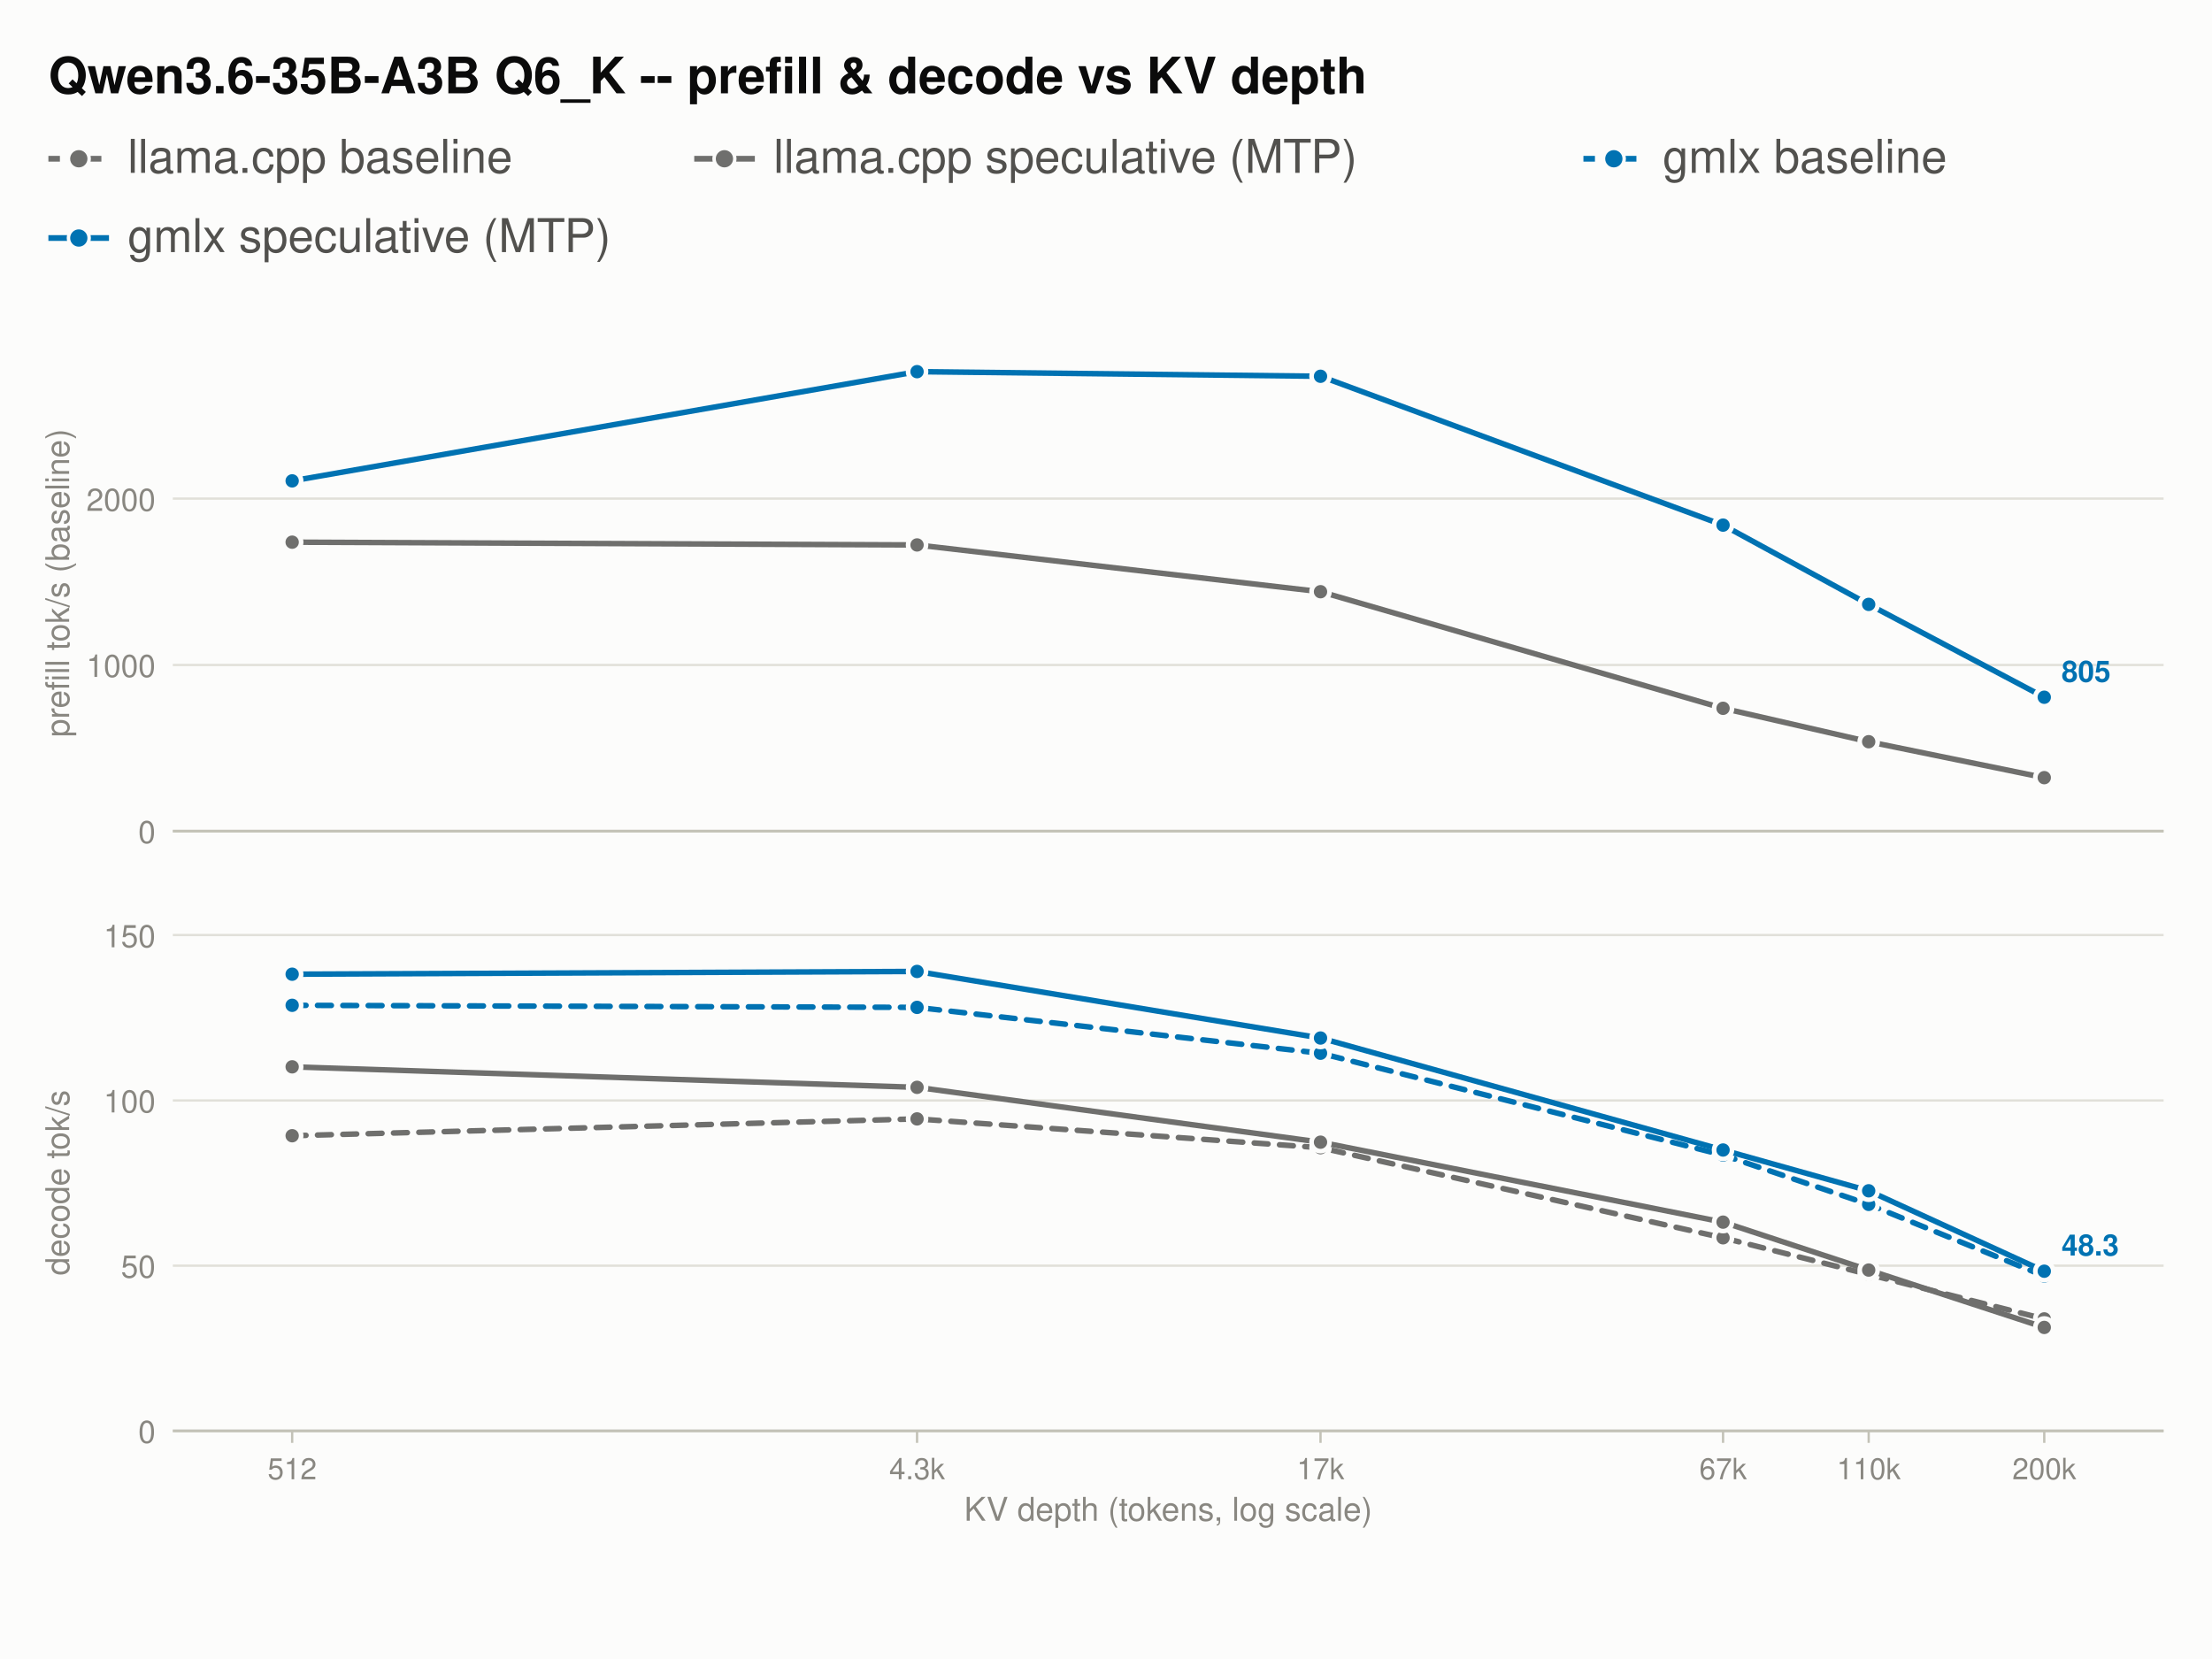
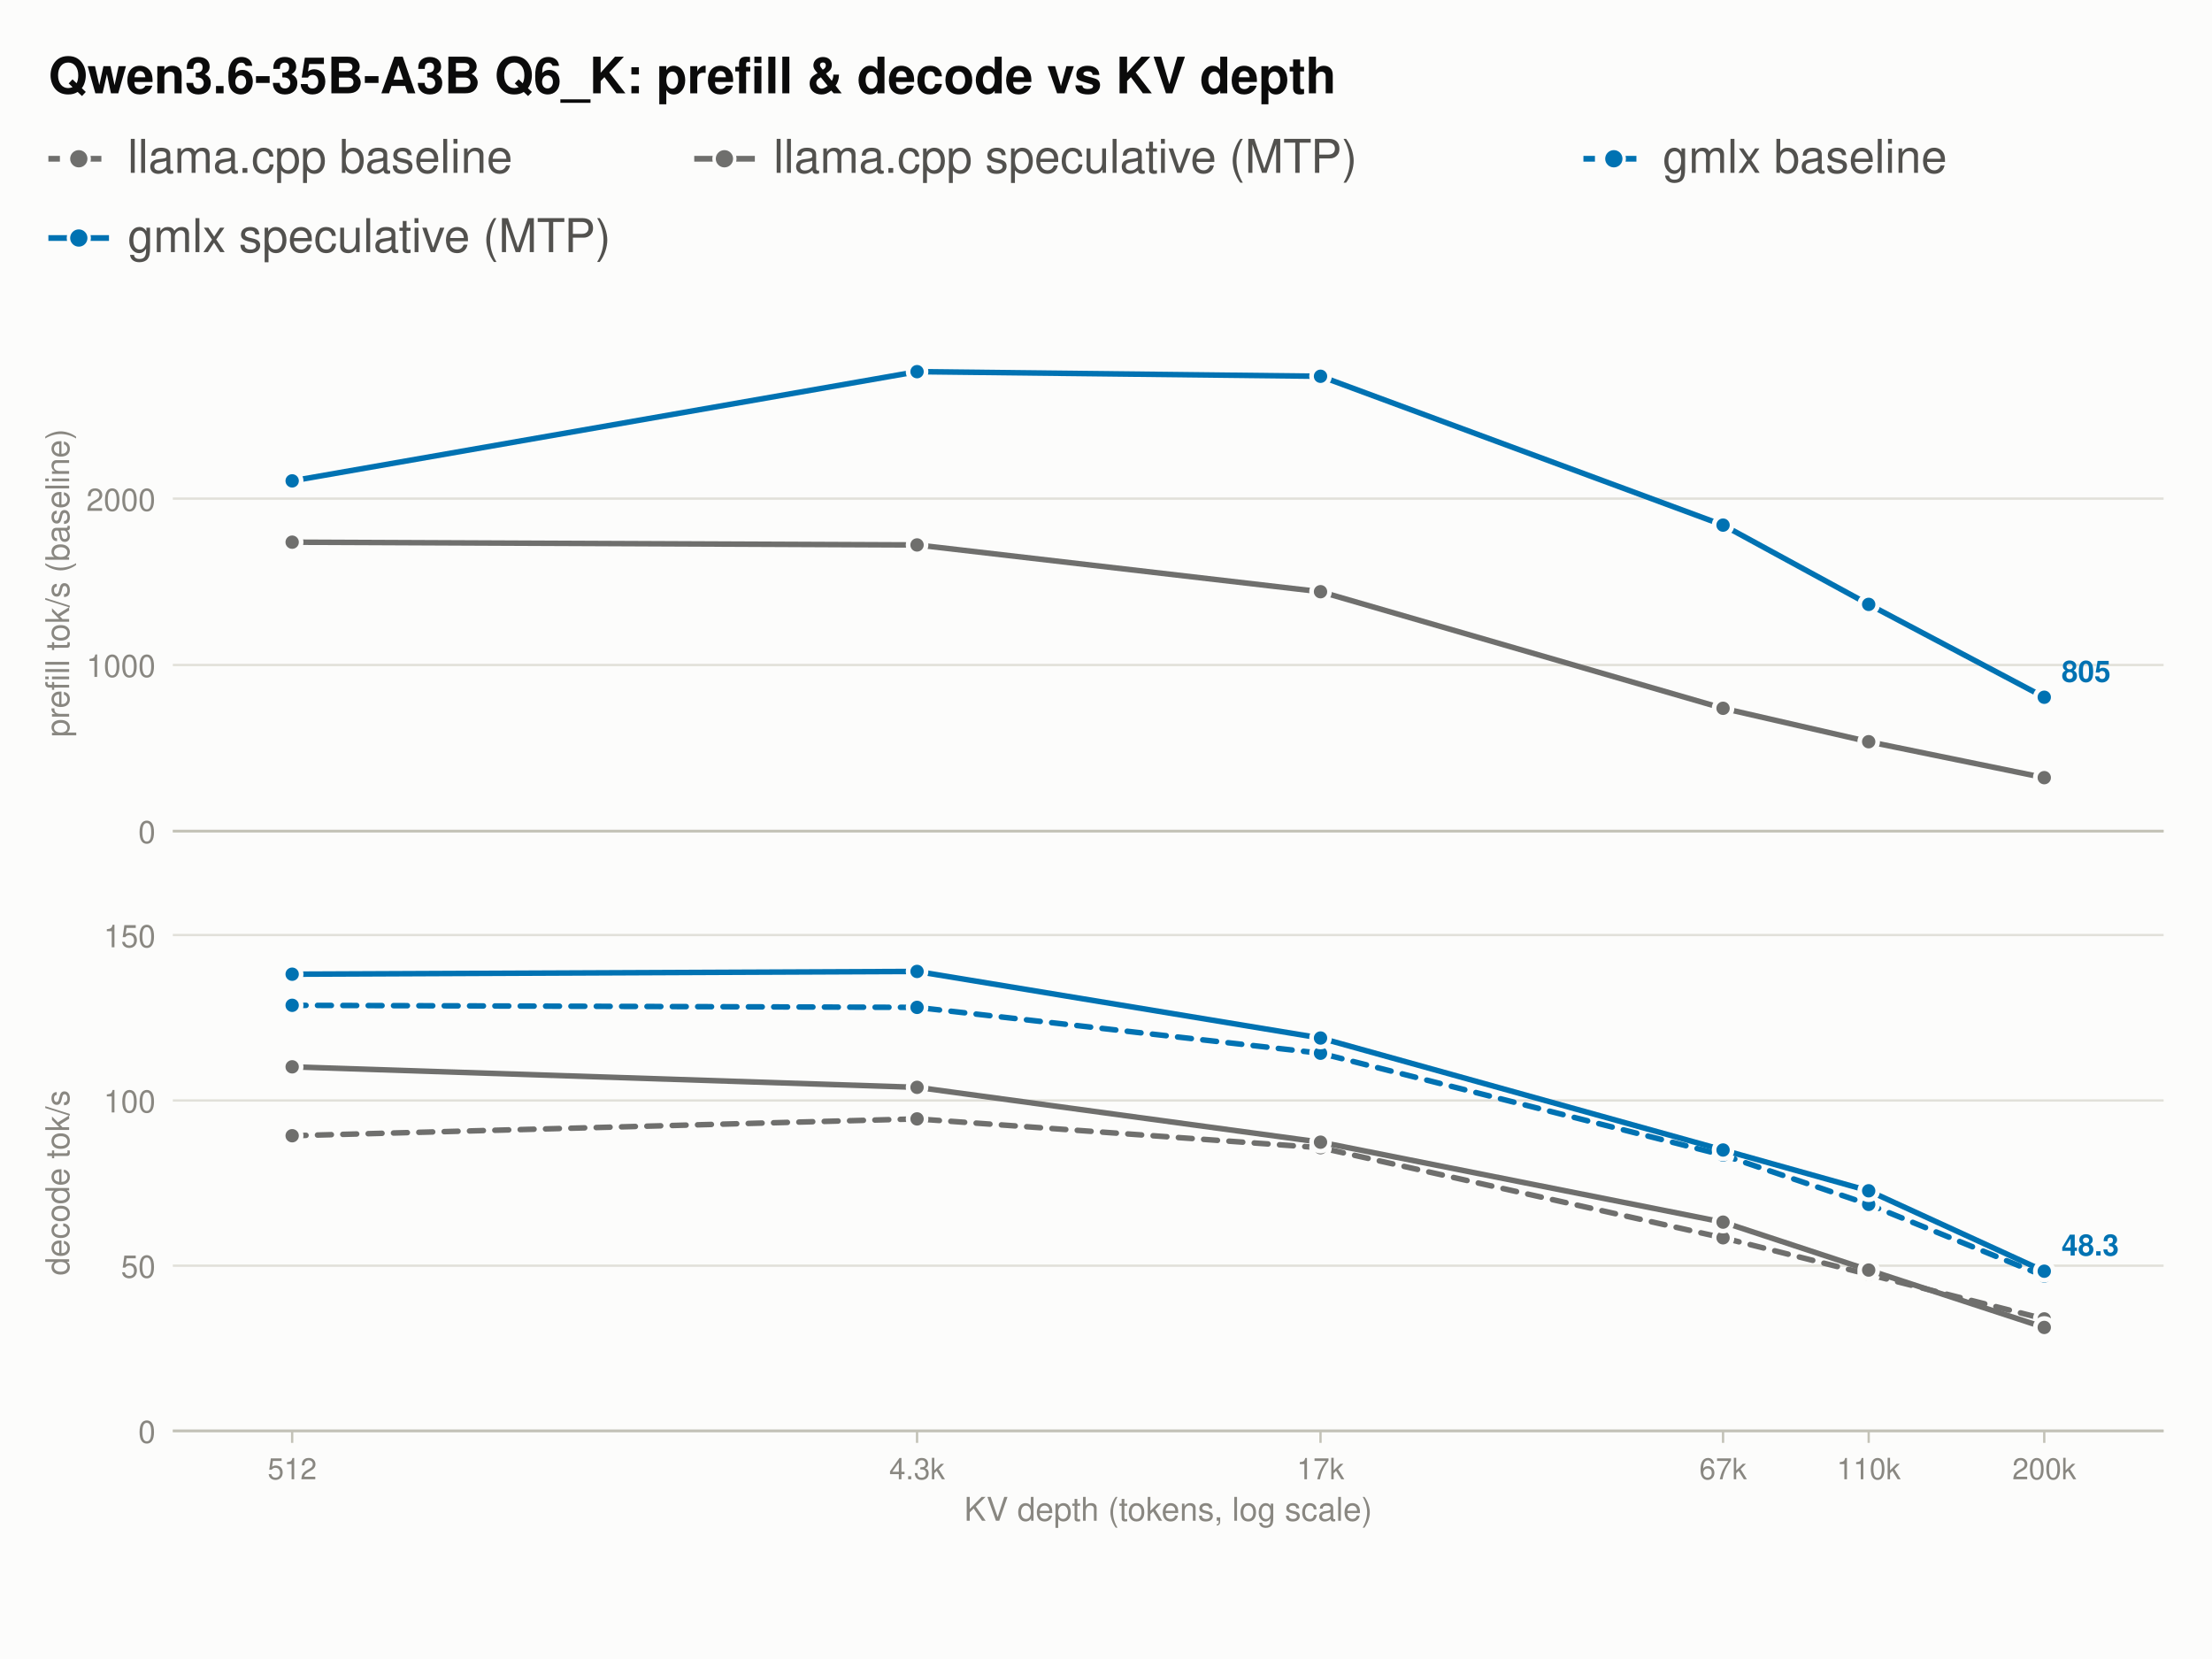
<svg xmlns="http://www.w3.org/2000/svg" width="960" height="720" viewBox="0 0 960 720" font-family="system-ui, -apple-system, 'Segoe UI', Helvetica, Arial, sans-serif">
  <rect x="0" y="0" width="960" height="720" fill="#fcfcfb" />
-   <text x="21.0" y="40.5" font-size="21.8" fill="#0b0b0b" font-weight="600">Qwen3.6-35B-A3B Q6_K -- prefill &amp; decode vs KV depth</text>
+   <text x="21.0" y="40.5" font-size="21.8" fill="#0b0b0b" font-weight="600">Qwen3.6-35B-A3B Q6_K: prefill &amp; decode vs KV depth</text>
  <line x1="21.0" y1="68.9" x2="47.3" y2="68.9" stroke="#6f6f6d" stroke-width="2.5" stroke-dasharray="5,4" />
  <circle cx="34.2" cy="68.9" r="4.5" fill="#6f6f6d" stroke="#fcfcfb" stroke-width="1.5" />
  <text x="55.4" y="75.0" font-size="20.2" fill="#52514e">llama.cpp baseline</text>
  <line x1="301.3" y1="68.9" x2="327.6" y2="68.9" stroke="#6f6f6d" stroke-width="2.5" />
  <circle cx="314.4" cy="68.9" r="4.5" fill="#6f6f6d" stroke="#fcfcfb" stroke-width="1.5" />
  <text x="335.7" y="75.0" font-size="20.2" fill="#52514e">llama.cpp speculative (MTP)</text>
  <line x1="687.2" y1="68.9" x2="713.5" y2="68.9" stroke="#0072b2" stroke-width="2.5" stroke-dasharray="5,4" />
  <circle cx="700.4" cy="68.9" r="4.5" fill="#0072b2" stroke="#fcfcfb" stroke-width="1.5" />
  <text x="721.6" y="75.0" font-size="20.2" fill="#52514e">gmlx baseline</text>
  <line x1="21.0" y1="103.3" x2="47.3" y2="103.3" stroke="#0072b2" stroke-width="2.5" />
  <circle cx="34.2" cy="103.3" r="4.5" fill="#0072b2" stroke="#fcfcfb" stroke-width="1.5" />
  <text x="55.4" y="109.4" font-size="20.2" fill="#52514e">gmlx speculative (MTP)</text>
  <line x1="75.0" y1="360.7" x2="939.0" y2="360.7" stroke="#e1e0d9" stroke-width="1.0" />
  <text x="67.5" y="365.9" font-size="13.5" fill="#898781" text-anchor="end" style="font-variant-numeric: tabular-nums">0</text>
  <line x1="75.0" y1="288.6" x2="939.0" y2="288.6" stroke="#e1e0d9" stroke-width="1.0" />
  <text x="67.5" y="293.8" font-size="13.5" fill="#898781" text-anchor="end" style="font-variant-numeric: tabular-nums">1000</text>
  <line x1="75.0" y1="216.4" x2="939.0" y2="216.4" stroke="#e1e0d9" stroke-width="1.0" />
  <text x="67.5" y="221.7" font-size="13.5" fill="#898781" text-anchor="end" style="font-variant-numeric: tabular-nums">2000</text>
  <line x1="75.0" y1="360.7" x2="939.0" y2="360.7" stroke="#c3c2b7" stroke-width="1.2" />
  <line x1="126.8" y1="360.7" x2="126.8" y2="360.7" stroke="#c3c2b7" stroke-width="1.0" />
  <line x1="398.0" y1="360.7" x2="398.0" y2="360.7" stroke="#c3c2b7" stroke-width="1.0" />
  <line x1="573.1" y1="360.7" x2="573.1" y2="360.7" stroke="#c3c2b7" stroke-width="1.0" />
  <line x1="747.8" y1="360.7" x2="747.8" y2="360.7" stroke="#c3c2b7" stroke-width="1.0" />
  <line x1="811.0" y1="360.7" x2="811.0" y2="360.7" stroke="#c3c2b7" stroke-width="1.0" />
  <line x1="887.2" y1="360.7" x2="887.2" y2="360.7" stroke="#c3c2b7" stroke-width="1.0" />
  <path d="M126.8,235.3 L398.0,236.5 L573.1,256.8 L747.8,307.4 L811.0,321.9 L887.2,337.5" fill="none" stroke="#6f6f6d" stroke-width="2.4" stroke-linejoin="round" stroke-linecap="round" />
  <circle cx="126.8" cy="235.3" r="3.9" fill="#6f6f6d" stroke="#fcfcfb" stroke-width="2.0" />
  <circle cx="398.0" cy="236.5" r="3.9" fill="#6f6f6d" stroke="#fcfcfb" stroke-width="2.0" />
  <circle cx="573.1" cy="256.8" r="3.9" fill="#6f6f6d" stroke="#fcfcfb" stroke-width="2.0" />
  <circle cx="747.8" cy="307.4" r="3.9" fill="#6f6f6d" stroke="#fcfcfb" stroke-width="2.0" />
  <circle cx="811.0" cy="321.9" r="3.9" fill="#6f6f6d" stroke="#fcfcfb" stroke-width="2.0" />
  <circle cx="887.2" cy="337.5" r="3.9" fill="#6f6f6d" stroke="#fcfcfb" stroke-width="2.0" />
  <path d="M126.8,208.7 L398.0,161.3 L573.1,163.3 L747.8,227.9 L811.0,262.3 L887.2,302.6" fill="none" stroke="#0072b2" stroke-width="2.4" stroke-linejoin="round" stroke-linecap="round" />
  <circle cx="126.8" cy="208.7" r="3.9" fill="#0072b2" stroke="#fcfcfb" stroke-width="2.0" />
  <circle cx="398.0" cy="161.3" r="3.9" fill="#0072b2" stroke="#fcfcfb" stroke-width="2.0" />
  <circle cx="573.1" cy="163.3" r="3.9" fill="#0072b2" stroke="#fcfcfb" stroke-width="2.0" />
  <circle cx="747.8" cy="227.9" r="3.9" fill="#0072b2" stroke="#fcfcfb" stroke-width="2.0" />
  <circle cx="811.0" cy="262.3" r="3.9" fill="#0072b2" stroke="#fcfcfb" stroke-width="2.0" />
  <circle cx="887.2" cy="302.6" r="3.9" fill="#0072b2" stroke="#fcfcfb" stroke-width="2.0" />
  <text x="894.7" y="295.9" font-size="12.8" fill="#0072b2" font-weight="600" style="font-variant-numeric: tabular-nums">805</text>
  <text x="30.0" y="253.0" font-size="14.2" fill="#898781" text-anchor="middle" transform="rotate(-90.0 30.0 253.0)">prefill tok/s (baseline)</text>
  <line x1="75.0" y1="621.0" x2="939.0" y2="621.0" stroke="#e1e0d9" stroke-width="1.0" />
  <text x="67.5" y="626.2" font-size="13.5" fill="#898781" text-anchor="end" style="font-variant-numeric: tabular-nums">0</text>
  <line x1="75.0" y1="549.3" x2="939.0" y2="549.3" stroke="#e1e0d9" stroke-width="1.0" />
  <text x="67.5" y="554.5" font-size="13.5" fill="#898781" text-anchor="end" style="font-variant-numeric: tabular-nums">50</text>
  <line x1="75.0" y1="477.6" x2="939.0" y2="477.6" stroke="#e1e0d9" stroke-width="1.0" />
  <text x="67.5" y="482.8" font-size="13.5" fill="#898781" text-anchor="end" style="font-variant-numeric: tabular-nums">100</text>
  <line x1="75.0" y1="405.8" x2="939.0" y2="405.8" stroke="#e1e0d9" stroke-width="1.0" />
  <text x="67.5" y="411.1" font-size="13.5" fill="#898781" text-anchor="end" style="font-variant-numeric: tabular-nums">150</text>
  <line x1="75.0" y1="621.0" x2="939.0" y2="621.0" stroke="#c3c2b7" stroke-width="1.2" />
  <line x1="126.8" y1="621.0" x2="126.8" y2="626.2" stroke="#c3c2b7" stroke-width="1.0" />
  <text x="126.8" y="642.0" font-size="12.8" fill="#898781" text-anchor="middle" style="font-variant-numeric: tabular-nums">512</text>
  <line x1="398.0" y1="621.0" x2="398.0" y2="626.2" stroke="#c3c2b7" stroke-width="1.0" />
  <text x="398.0" y="642.0" font-size="12.8" fill="#898781" text-anchor="middle" style="font-variant-numeric: tabular-nums">4.3k</text>
  <line x1="573.1" y1="621.0" x2="573.1" y2="626.2" stroke="#c3c2b7" stroke-width="1.0" />
  <text x="573.1" y="642.0" font-size="12.8" fill="#898781" text-anchor="middle" style="font-variant-numeric: tabular-nums">17k</text>
  <line x1="747.8" y1="621.0" x2="747.8" y2="626.2" stroke="#c3c2b7" stroke-width="1.0" />
  <text x="747.8" y="642.0" font-size="12.8" fill="#898781" text-anchor="middle" style="font-variant-numeric: tabular-nums">67k</text>
  <line x1="811.0" y1="621.0" x2="811.0" y2="626.2" stroke="#c3c2b7" stroke-width="1.0" />
  <text x="811.0" y="642.0" font-size="12.8" fill="#898781" text-anchor="middle" style="font-variant-numeric: tabular-nums">110k</text>
  <line x1="887.2" y1="621.0" x2="887.2" y2="626.2" stroke="#c3c2b7" stroke-width="1.0" />
  <text x="887.2" y="642.0" font-size="12.8" fill="#898781" text-anchor="middle" style="font-variant-numeric: tabular-nums">200k</text>
  <path d="M126.8,492.9 L398.0,485.6 L573.1,498.1 L747.8,537.2 L811.0,553.1 L887.2,572.4" fill="none" stroke="#6f6f6d" stroke-width="2.4" stroke-dasharray="6,5" stroke-linejoin="round" stroke-linecap="round" />
  <circle cx="126.8" cy="492.9" r="3.9" fill="#6f6f6d" stroke="#fcfcfb" stroke-width="2.0" />
  <circle cx="398.0" cy="485.6" r="3.9" fill="#6f6f6d" stroke="#fcfcfb" stroke-width="2.0" />
  <circle cx="573.1" cy="498.1" r="3.9" fill="#6f6f6d" stroke="#fcfcfb" stroke-width="2.0" />
  <circle cx="747.8" cy="537.2" r="3.9" fill="#6f6f6d" stroke="#fcfcfb" stroke-width="2.0" />
  <circle cx="811.0" cy="553.1" r="3.9" fill="#6f6f6d" stroke="#fcfcfb" stroke-width="2.0" />
  <circle cx="887.2" cy="572.4" r="3.9" fill="#6f6f6d" stroke="#fcfcfb" stroke-width="2.0" />
  <path d="M126.8,463.0 L398.0,471.9 L573.1,495.7 L747.8,530.4 L811.0,551.2 L887.2,576.1" fill="none" stroke="#6f6f6d" stroke-width="2.4" stroke-linejoin="round" stroke-linecap="round" />
  <circle cx="126.8" cy="463.0" r="3.9" fill="#6f6f6d" stroke="#fcfcfb" stroke-width="2.0" />
  <circle cx="398.0" cy="471.9" r="3.9" fill="#6f6f6d" stroke="#fcfcfb" stroke-width="2.0" />
  <circle cx="573.1" cy="495.7" r="3.9" fill="#6f6f6d" stroke="#fcfcfb" stroke-width="2.0" />
  <circle cx="747.8" cy="530.4" r="3.9" fill="#6f6f6d" stroke="#fcfcfb" stroke-width="2.0" />
  <circle cx="811.0" cy="551.2" r="3.9" fill="#6f6f6d" stroke="#fcfcfb" stroke-width="2.0" />
  <circle cx="887.2" cy="576.1" r="3.9" fill="#6f6f6d" stroke="#fcfcfb" stroke-width="2.0" />
  <path d="M126.8,436.3 L398.0,437.2 L573.1,457.1 L747.8,501.3 L811.0,522.7 L887.2,553.8" fill="none" stroke="#0072b2" stroke-width="2.4" stroke-dasharray="6,5" stroke-linejoin="round" stroke-linecap="round" />
  <circle cx="126.8" cy="436.3" r="3.9" fill="#0072b2" stroke="#fcfcfb" stroke-width="2.0" />
  <circle cx="398.0" cy="437.2" r="3.9" fill="#0072b2" stroke="#fcfcfb" stroke-width="2.0" />
  <circle cx="573.1" cy="457.1" r="3.9" fill="#0072b2" stroke="#fcfcfb" stroke-width="2.0" />
  <circle cx="747.8" cy="501.3" r="3.9" fill="#0072b2" stroke="#fcfcfb" stroke-width="2.0" />
  <circle cx="811.0" cy="522.7" r="3.9" fill="#0072b2" stroke="#fcfcfb" stroke-width="2.0" />
  <circle cx="887.2" cy="553.8" r="3.9" fill="#0072b2" stroke="#fcfcfb" stroke-width="2.0" />
  <path d="M126.8,422.8 L398.0,421.6 L573.1,450.5 L747.8,499.1 L811.0,516.8 L887.2,551.7" fill="none" stroke="#0072b2" stroke-width="2.4" stroke-linejoin="round" stroke-linecap="round" />
  <circle cx="126.8" cy="422.8" r="3.9" fill="#0072b2" stroke="#fcfcfb" stroke-width="2.0" />
  <circle cx="398.0" cy="421.6" r="3.9" fill="#0072b2" stroke="#fcfcfb" stroke-width="2.0" />
  <circle cx="573.1" cy="450.5" r="3.9" fill="#0072b2" stroke="#fcfcfb" stroke-width="2.0" />
  <circle cx="747.8" cy="499.1" r="3.9" fill="#0072b2" stroke="#fcfcfb" stroke-width="2.0" />
  <circle cx="811.0" cy="516.8" r="3.9" fill="#0072b2" stroke="#fcfcfb" stroke-width="2.0" />
  <circle cx="887.2" cy="551.7" r="3.9" fill="#0072b2" stroke="#fcfcfb" stroke-width="2.0" />
  <text x="894.7" y="544.9" font-size="12.8" fill="#0072b2" font-weight="600" style="font-variant-numeric: tabular-nums">48.3</text>
  <text x="30.0" y="513.3" font-size="14.2" fill="#898781" text-anchor="middle" transform="rotate(-90.0 30.0 513.3)">decode tok/s</text>
  <text x="507.0" y="660.0" font-size="14.2" fill="#898781" text-anchor="middle">KV depth (tokens, log scale)</text>
</svg>
